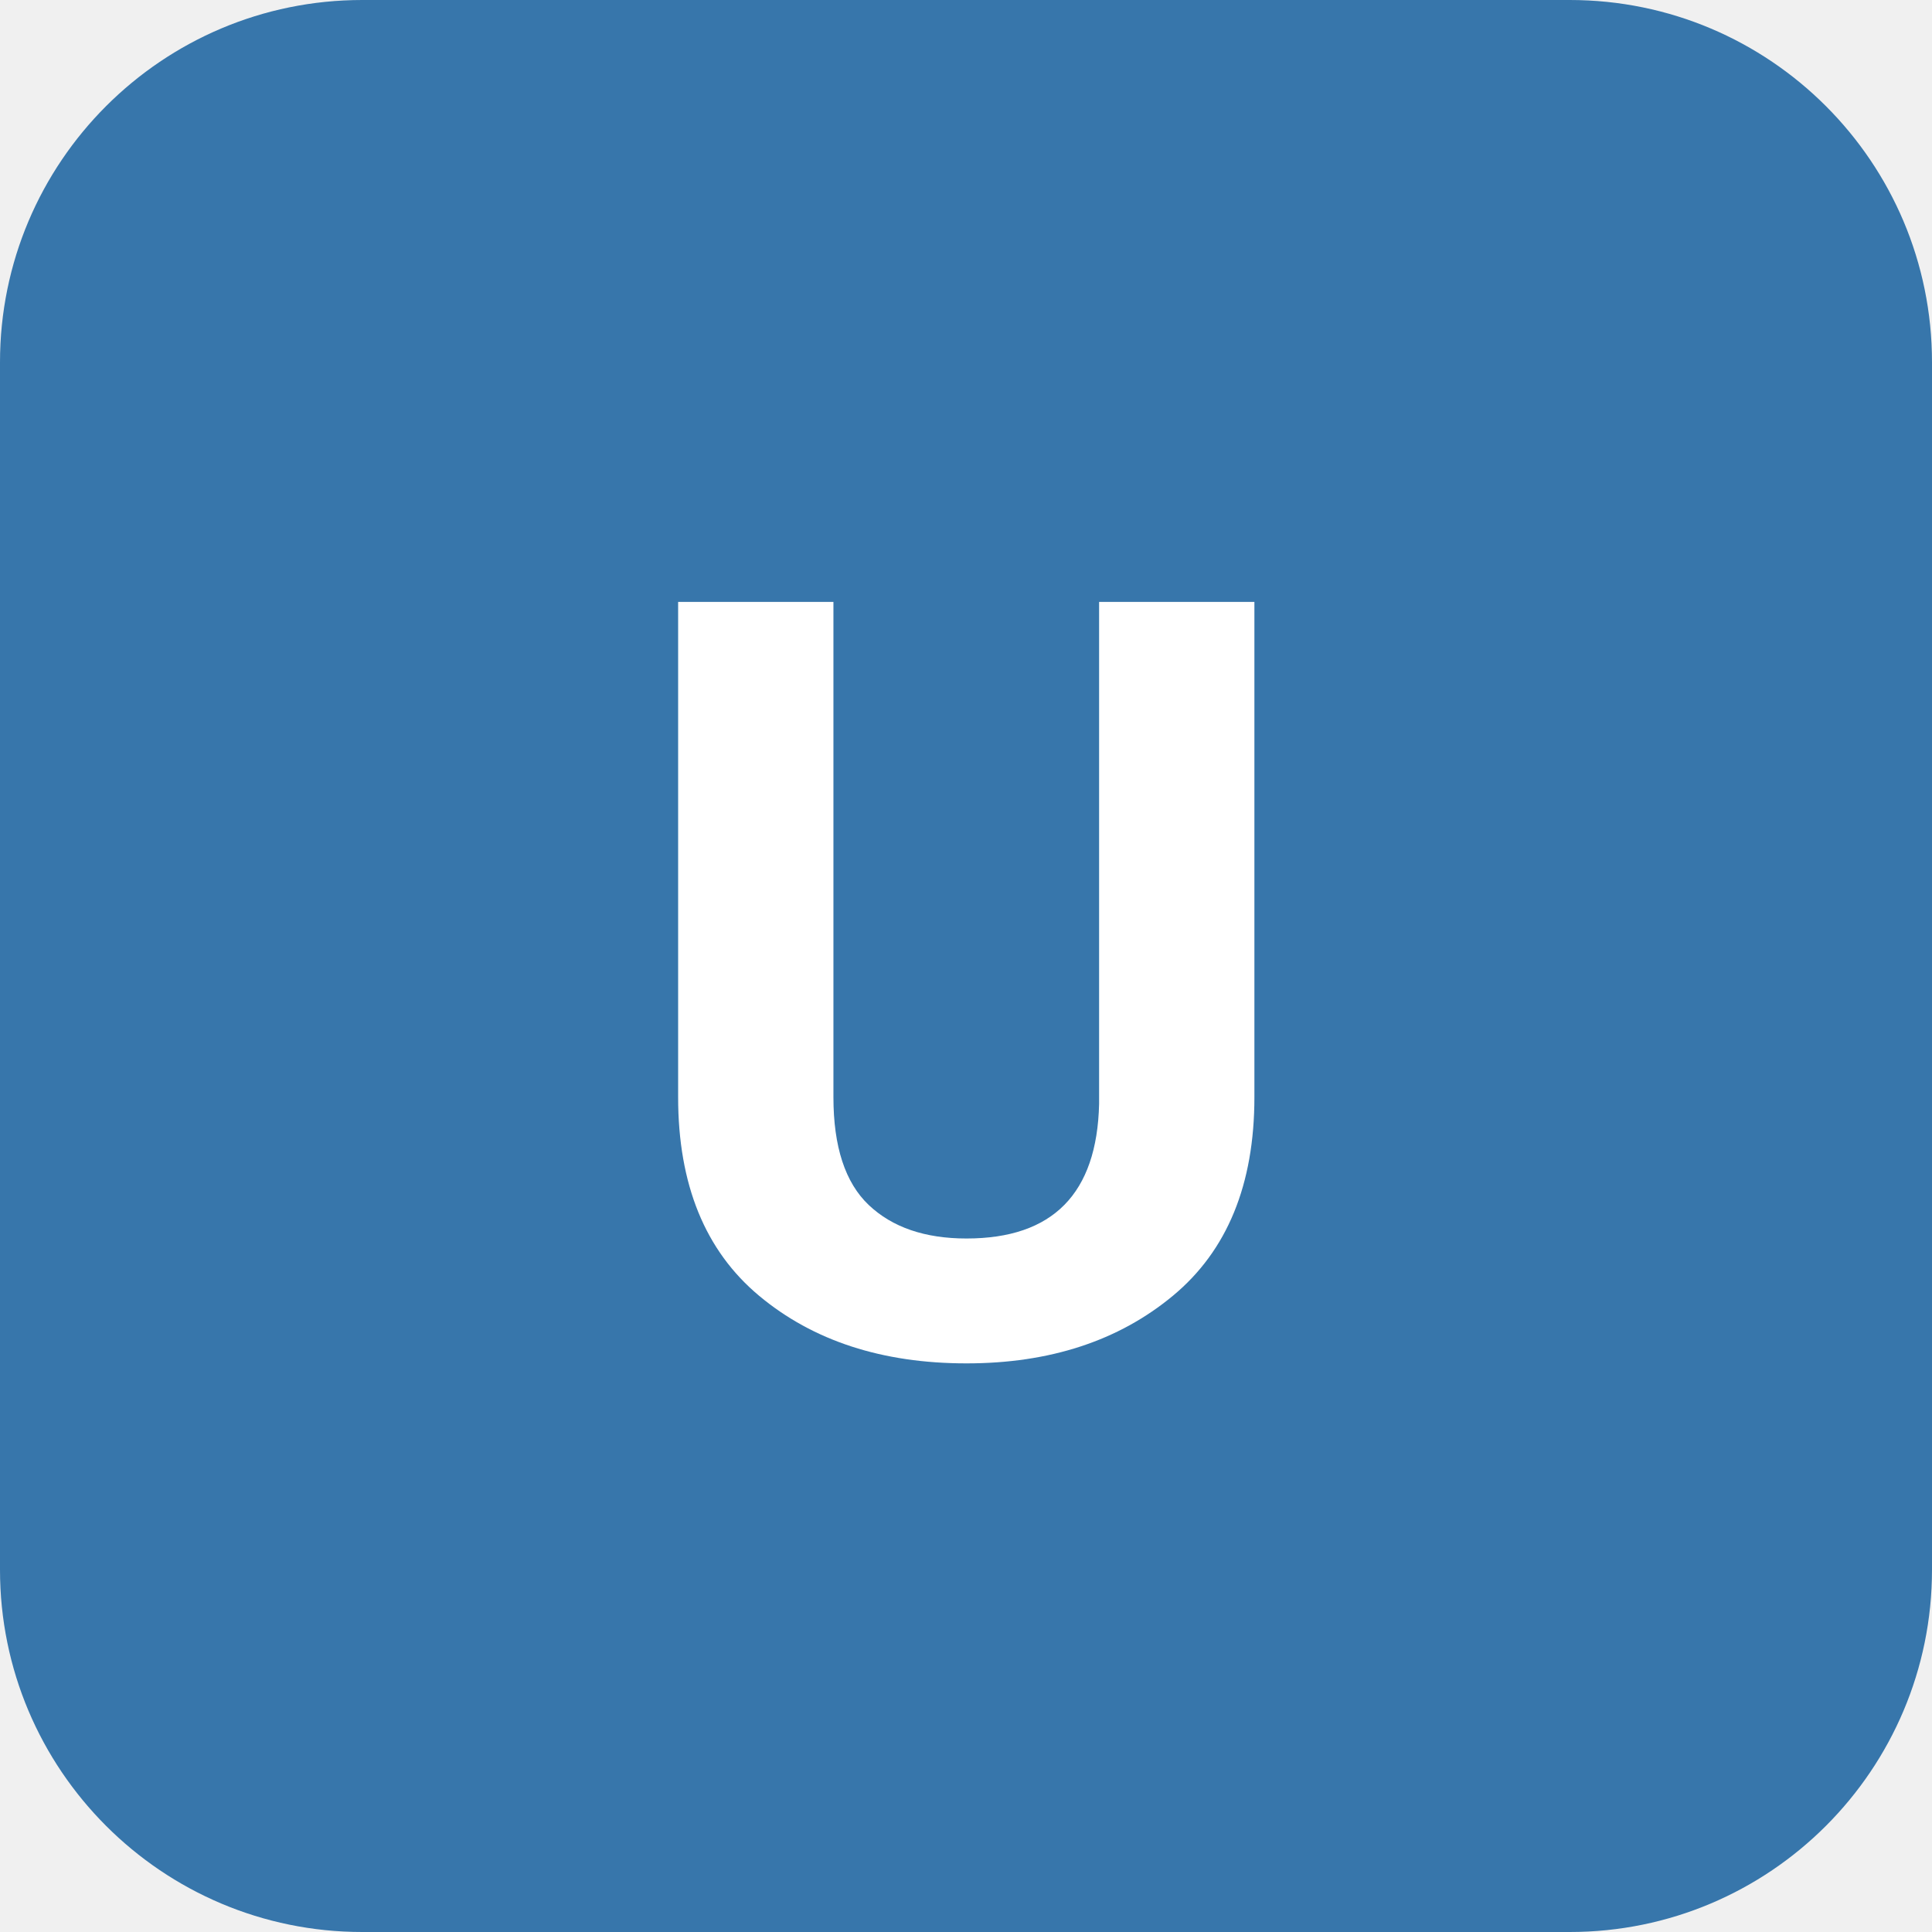
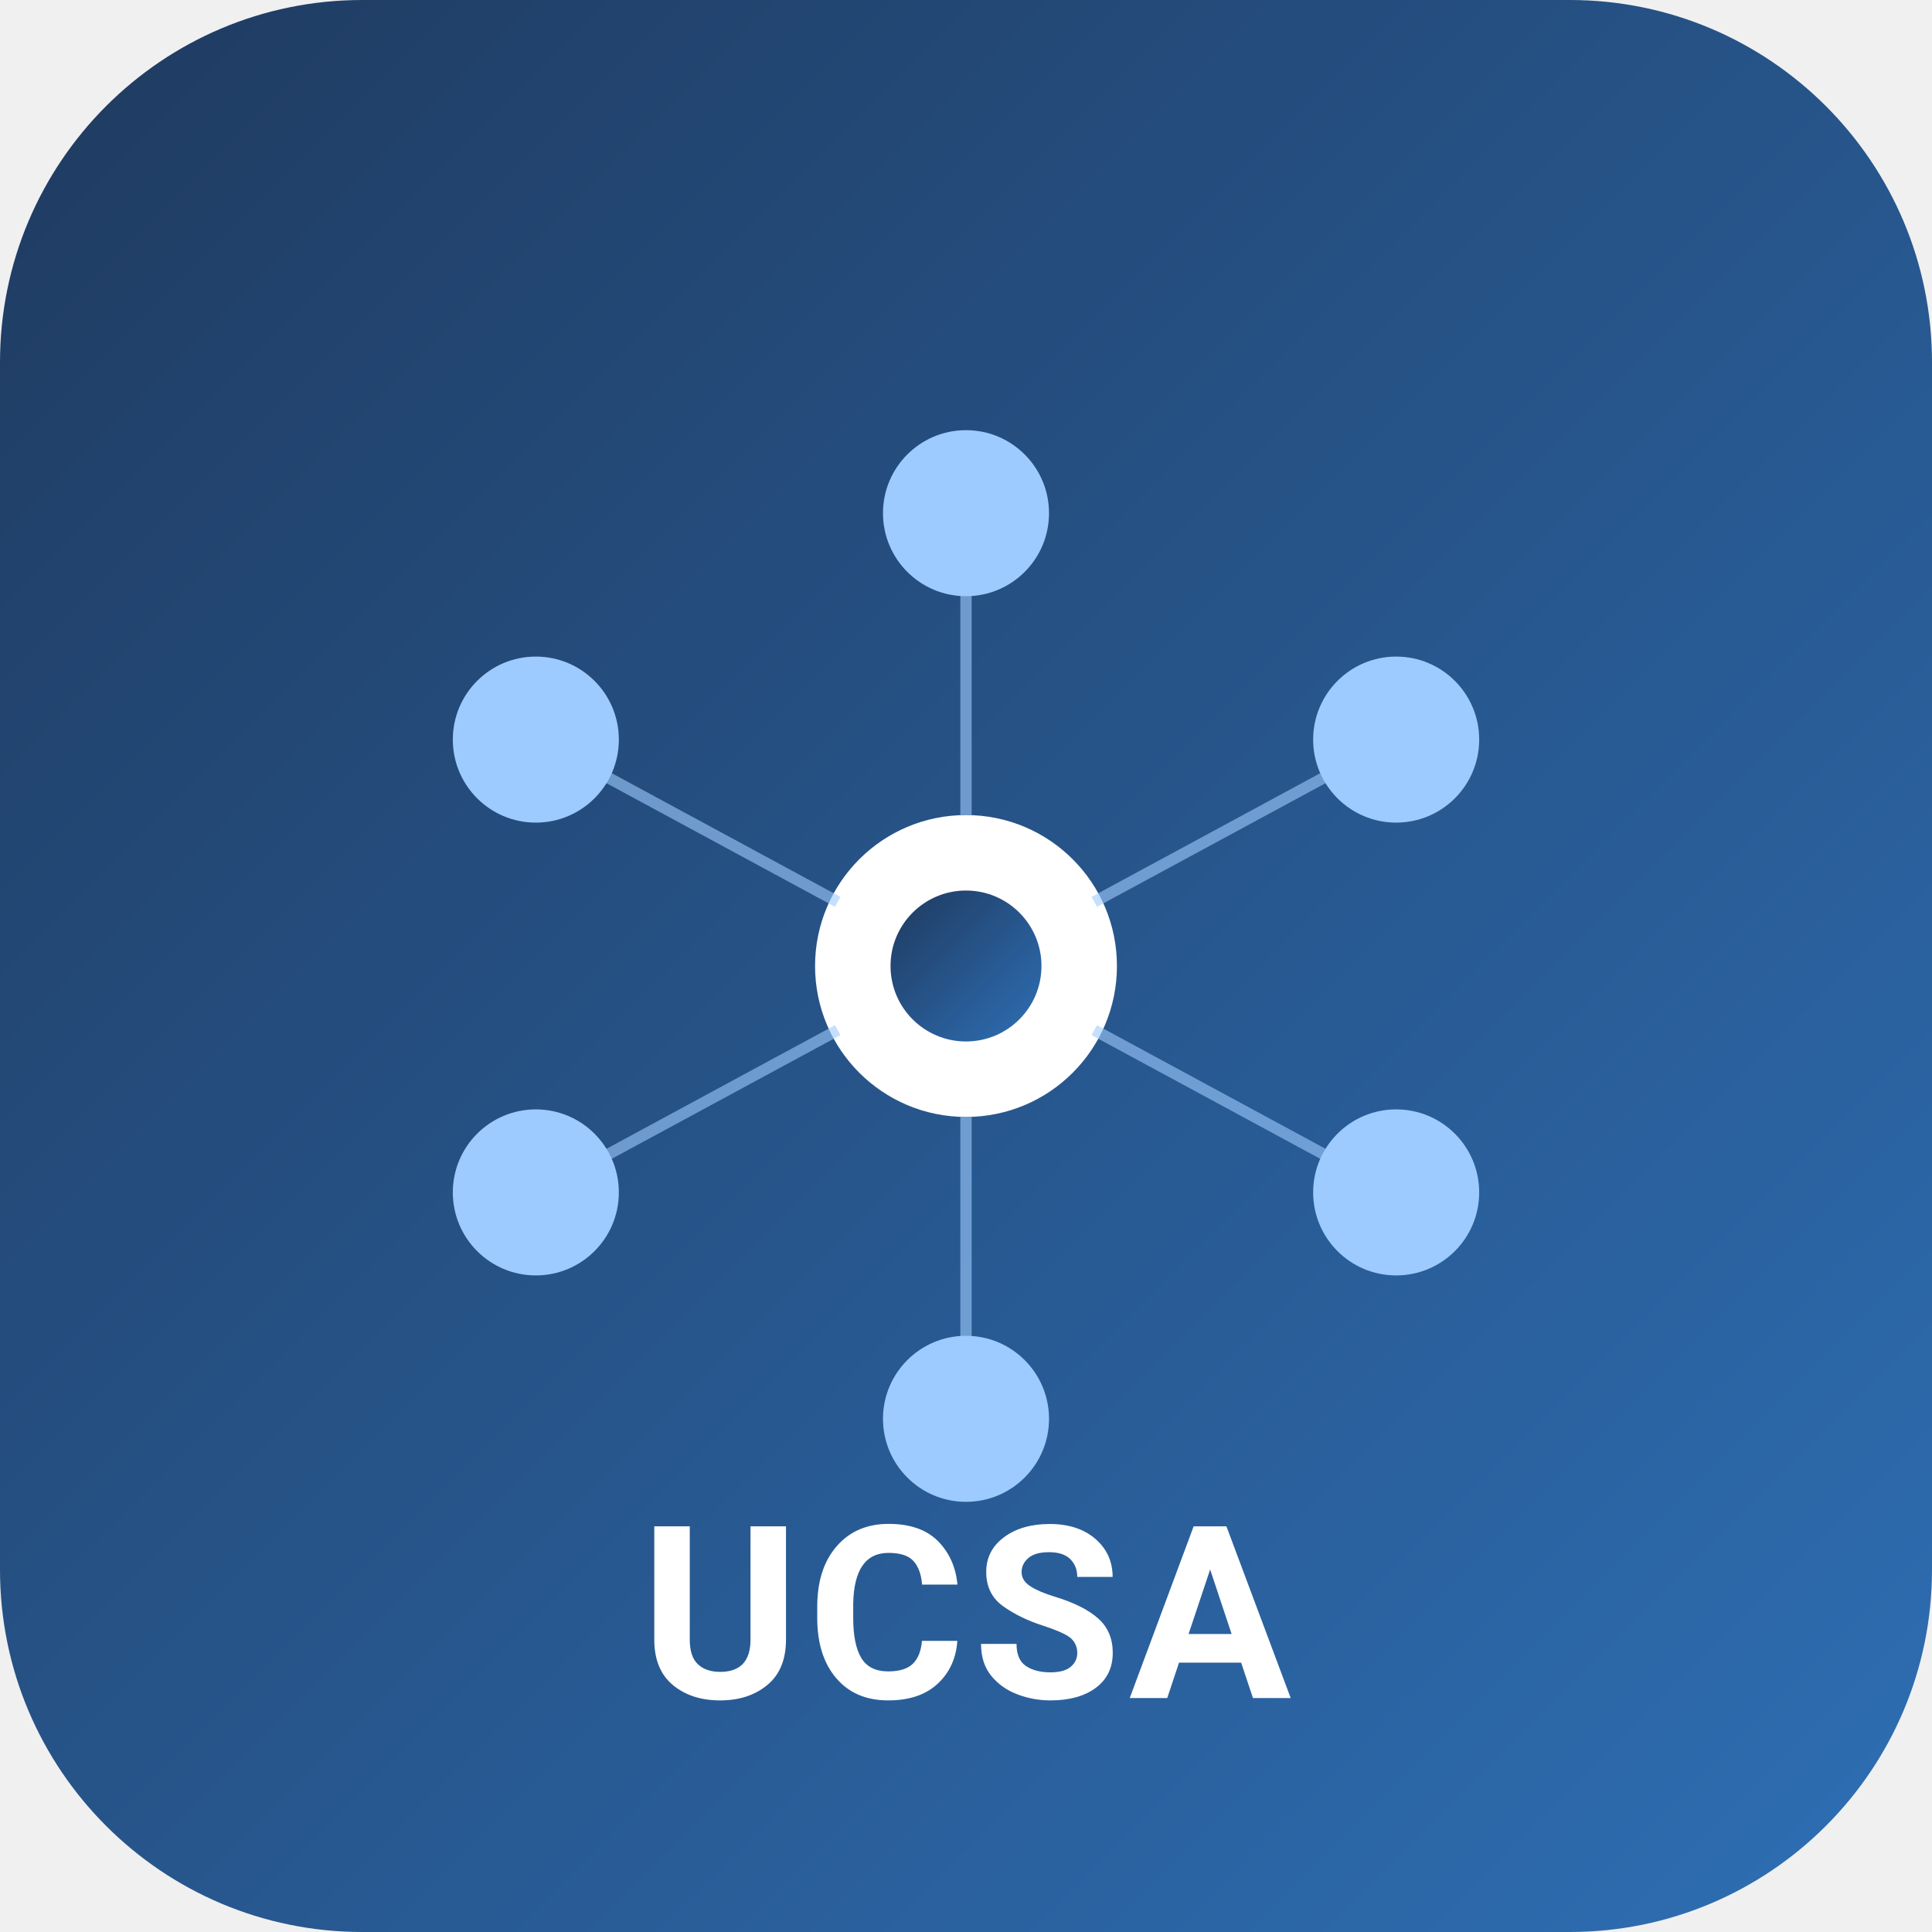
- <svg xmlns="http://www.w3.org/2000/svg" viewBox="0 0 512 512" width="512" height="512" role="img" aria-label="ucsa logo">
-   <rect width="512" height="512" rx="96" fill="#3776AB" />
-   <text x="50%" y="55%" text-anchor="middle" dominant-baseline="middle" font-family="ui-sans-serif, system-ui, -apple-system, Segoe UI, Roboto, Helvetica, Arial, sans-serif" font-size="280" font-weight="700" fill="#FFFFFF">U</text>
+ <svg xmlns="http://www.w3.org/2000/svg" viewBox="0 0 512 512" width="512" height="512" role="img" aria-label="UCSA logo">
+   <defs>
+     <linearGradient id="g" x1="0" y1="0" x2="1" y2="1">
+       <stop offset="0%" stop-color="#1f3a5f" />
+       <stop offset="100%" stop-color="#2e6fb5" />
+     </linearGradient>
+   </defs>
+   <rect width="512" height="512" rx="96" fill="url(#g)" />
+   <g transform="translate(256 256)" fill="#9ecbff">
+     <circle cx="0" cy="-120" r="22" />
+     <circle cx="114" cy="-60" r="22" />
+     <circle cx="114" cy="60" r="22" />
+     <circle cx="0" cy="120" r="22" />
+     <circle cx="-114" cy="60" r="22" />
+     <circle cx="-114" cy="-60" r="22" />
+   </g>
+   <g transform="translate(256 256)">
+     <circle cx="0" cy="0" r="40" fill="#ffffff" />
+     <circle cx="0" cy="0" r="20" fill="url(#g)" />
+   </g>
+   <g transform="translate(256 256)" stroke="#9ecbff" stroke-width="3" fill="none" opacity="0.6">
+     <line x1="0" y1="-100" x2="0" y2="-40" />
+     <line x1="95" y1="-50" x2="34" y2="-17" />
+     <line x1="95" y1="50" x2="34" y2="17" />
+     <line x1="0" y1="100" x2="0" y2="40" />
+     <line x1="-95" y1="50" x2="-34" y2="17" />
+     <line x1="-95" y1="-50" x2="-34" y2="-17" />
+   </g>
+   <text x="256" y="450" text-anchor="middle" font-family="ui-sans-serif, system-ui, -apple-system, Segoe UI, Roboto, Helvetica, Arial, sans-serif" font-size="64" font-weight="700" fill="#ffffff" letter-spacing="2">UCSA</text>
</svg>
